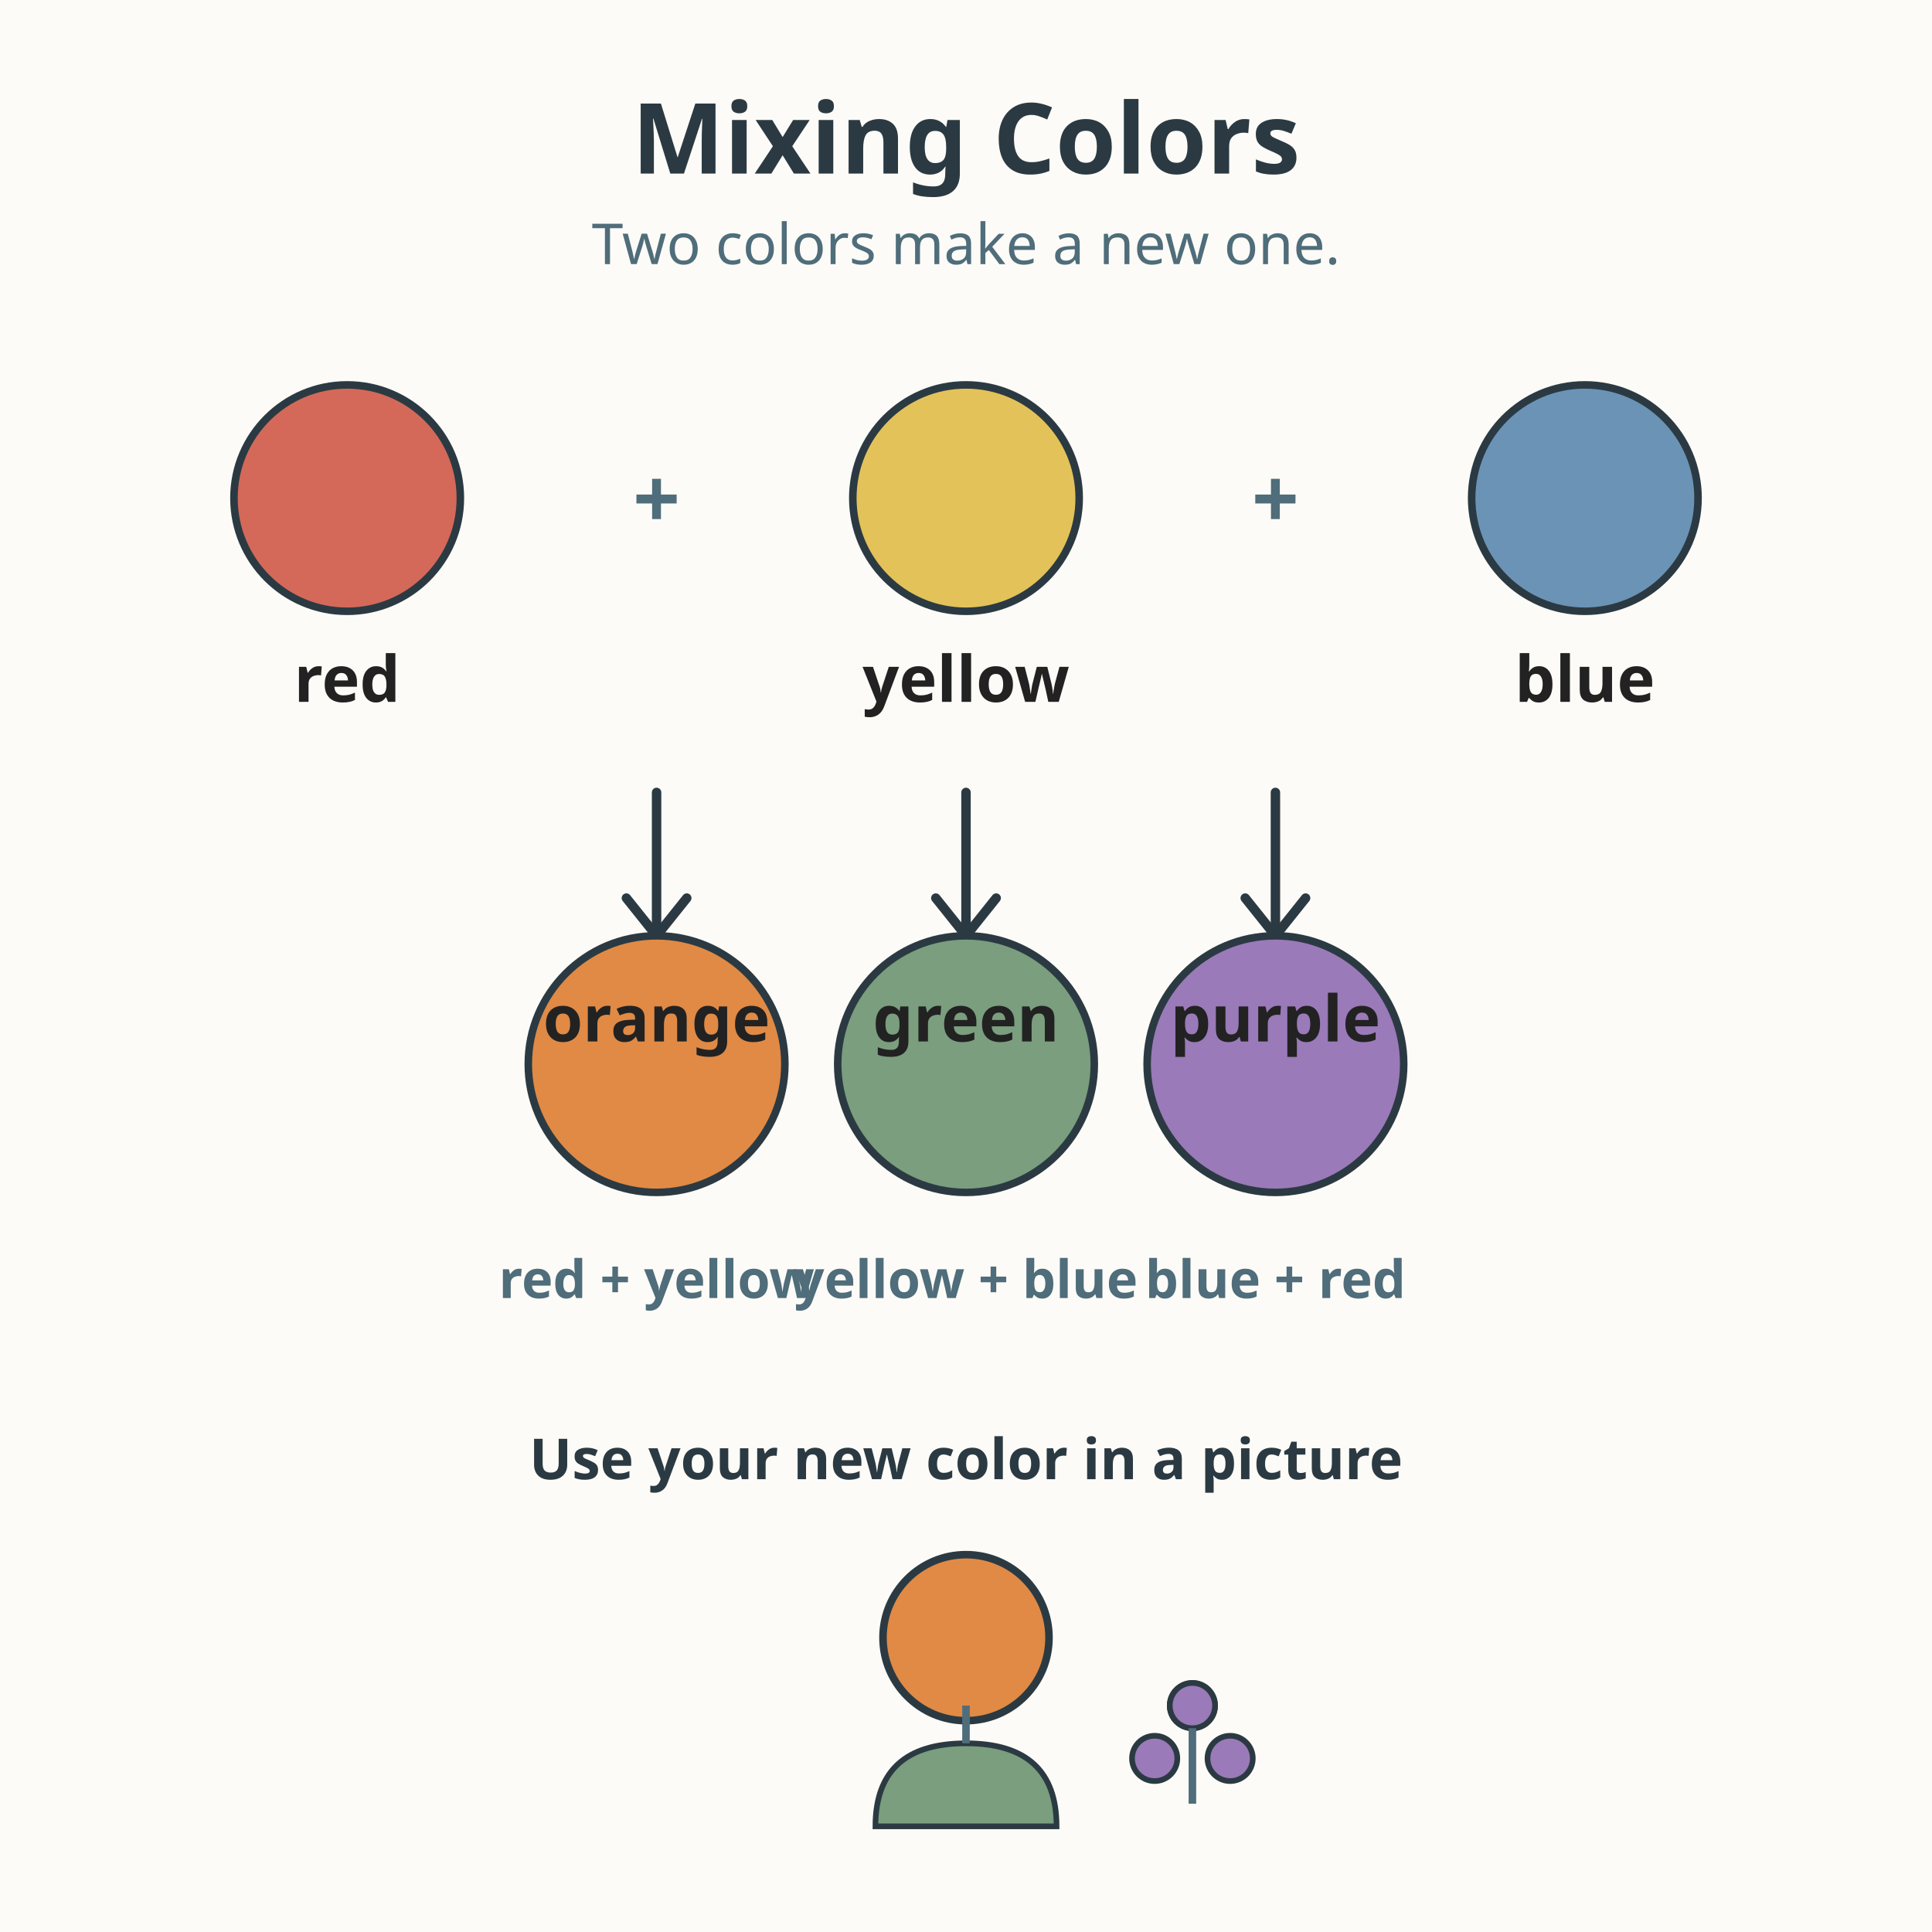
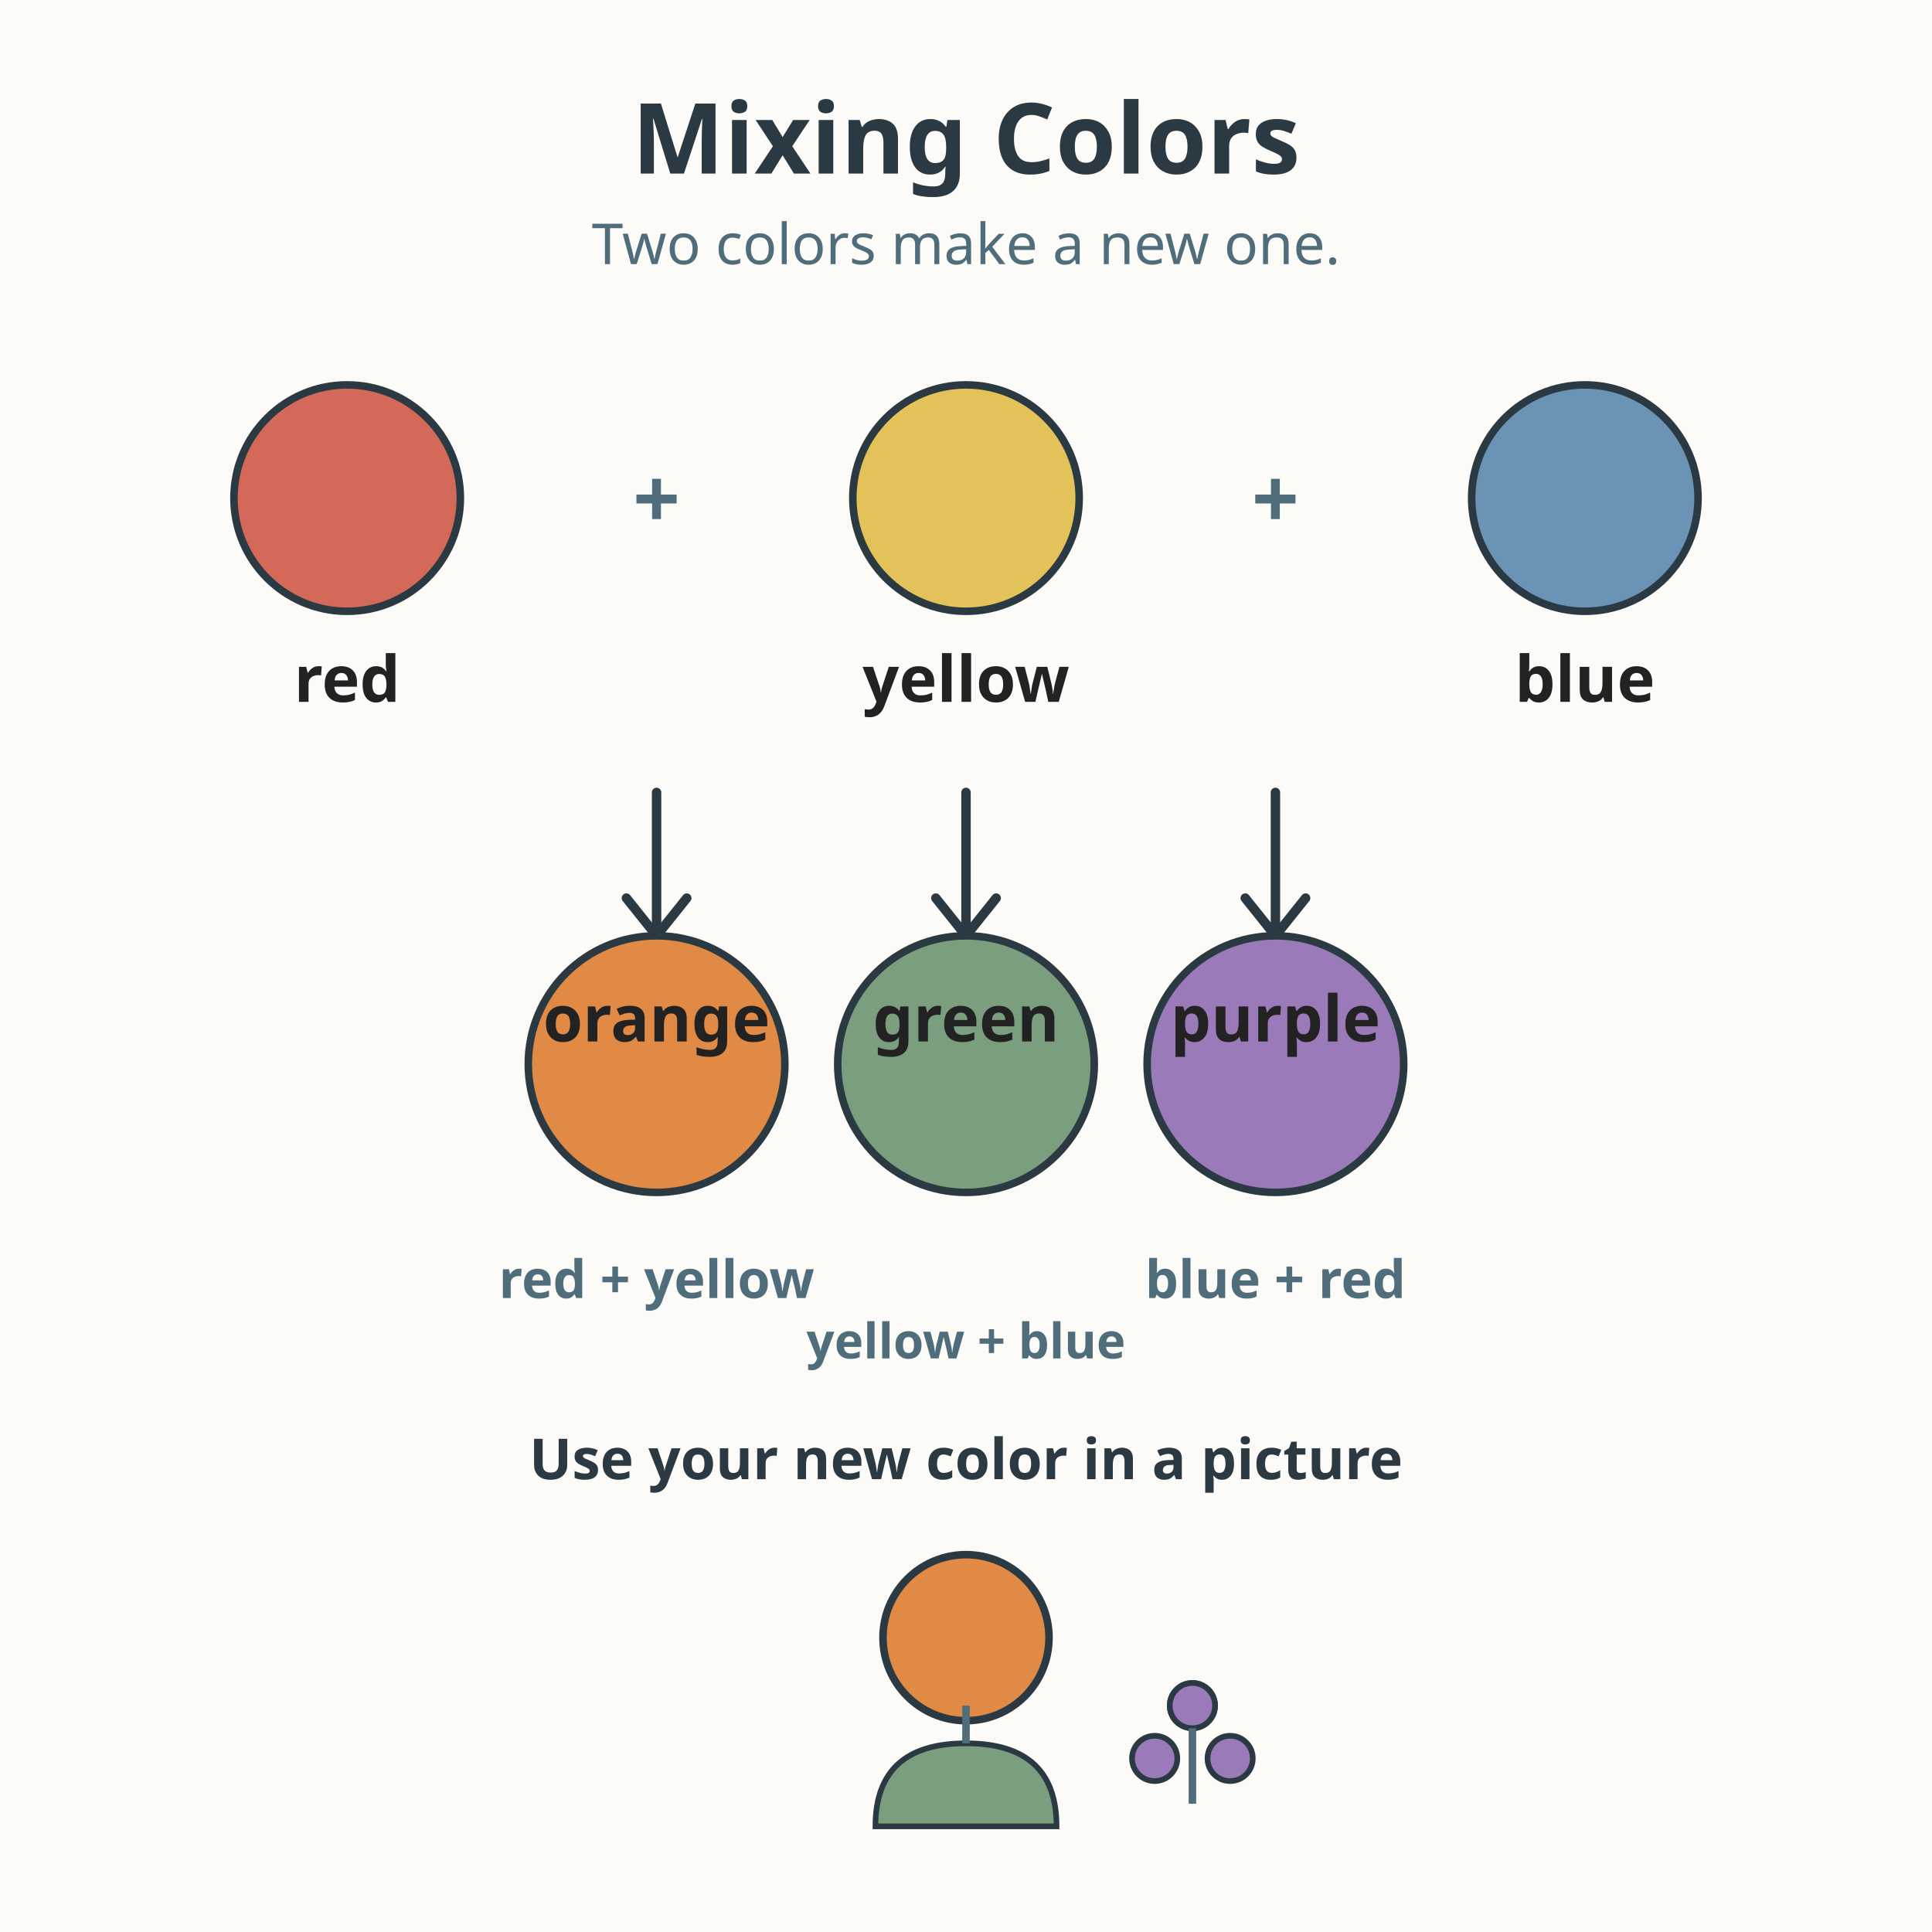
<svg xmlns="http://www.w3.org/2000/svg" viewBox="0 0 512 512" role="img" aria-labelledby="title-L-02-007-01-mixing-colors desc-L-02-007-01-mixing-colors">
  <rect width="512" height="512" fill="#fdfbf7" />
  <text x="256" y="46" text-anchor="middle" font-family="sans-serif" font-size="26" font-weight="bold" fill="#2b3a42">Mixing Colors</text>
  <text x="256" y="70" text-anchor="middle" font-family="sans-serif" font-size="15" fill="#4f6d7a">Two colors make a new one.</text>
  <g font-family="sans-serif" font-size="17" font-weight="bold" fill="#222222" text-anchor="middle">
    <circle cx="92" cy="132" r="30" fill="#d4695a" stroke="#2b3a42" stroke-width="2" />
    <text x="92" y="186">red</text>
    <circle cx="256" cy="132" r="30" fill="#e3c25a" stroke="#2b3a42" stroke-width="2" />
    <text x="256" y="186">yellow</text>
    <circle cx="420" cy="132" r="30" fill="#6b93b6" stroke="#2b3a42" stroke-width="2" />
    <text x="420" y="186">blue</text>
  </g>
  <g font-family="sans-serif" font-size="22" font-weight="bold" fill="#4f6d7a" text-anchor="middle">
    <text x="174" y="140">+</text>
    <text x="338" y="140">+</text>
  </g>
  <g stroke="#2b3a42" stroke-width="2.5" fill="none" stroke-linecap="round">
    <path d="M174 210 L174 246" />
    <path d="M166 238 L174 248 L182 238" />
    <path d="M256 210 L256 246" />
    <path d="M248 238 L256 248 L264 238" />
    <path d="M338 210 L338 246" />
    <path d="M330 238 L338 248 L346 238" />
  </g>
  <g font-family="sans-serif" font-size="17" font-weight="bold" fill="#222222" text-anchor="middle">
    <circle cx="174" cy="282" r="34" fill="#e08a45" stroke="#2b3a42" stroke-width="2" />
    <text x="174" y="276">orange</text>
    <text x="174" y="344" font-size="14" fill="#4f6d7a">red + yellow</text>
    <circle cx="256" cy="282" r="34" fill="#7a9e7e" stroke="#2b3a42" stroke-width="2" />
    <text x="256" y="276">green</text>
-     <text x="256" y="344" font-size="14" fill="#4f6d7a">yellow + blue</text>
+     <text x="256" y="360" font-size="13" fill="#4f6d7a">yellow + blue</text>
    <circle cx="338" cy="282" r="34" fill="#9a7ab8" stroke="#2b3a42" stroke-width="2" />
    <text x="338" y="276">purple</text>
    <text x="338" y="344" font-size="14" fill="#4f6d7a">blue + red</text>
  </g>
  <g>
    <text x="256" y="392" text-anchor="middle" font-family="sans-serif" font-size="15" font-weight="bold" fill="#2b3a42">Use your new color in a picture</text>
    <circle cx="256" cy="434" r="22" fill="#e08a45" stroke="#2b3a42" stroke-width="2" />
    <g fill="#7a9e7e" stroke="#2b3a42" stroke-width="1.5">
      <path d="M232 484 Q232 462 256 462 Q280 462 280 484 Z" fill="#7a9e7e" />
      <line x1="256" y1="462" x2="256" y2="452" stroke="#4f6d7a" stroke-width="2" />
    </g>
    <g>
      <circle cx="316" cy="452" r="6" fill="#9a7ab8" stroke="#2b3a42" stroke-width="1.5" />
      <circle cx="306" cy="466" r="6" fill="#9a7ab8" stroke="#2b3a42" stroke-width="1.5" />
      <circle cx="326" cy="466" r="6" fill="#9a7ab8" stroke="#2b3a42" stroke-width="1.5" />
      <circle cx="316" cy="452" r="6" fill="#9a7ab8" stroke="#2b3a42" stroke-width="1.5" />
      <line x1="316" y1="458" x2="316" y2="478" stroke="#4f6d7a" stroke-width="2" />
    </g>
  </g>
</svg>
